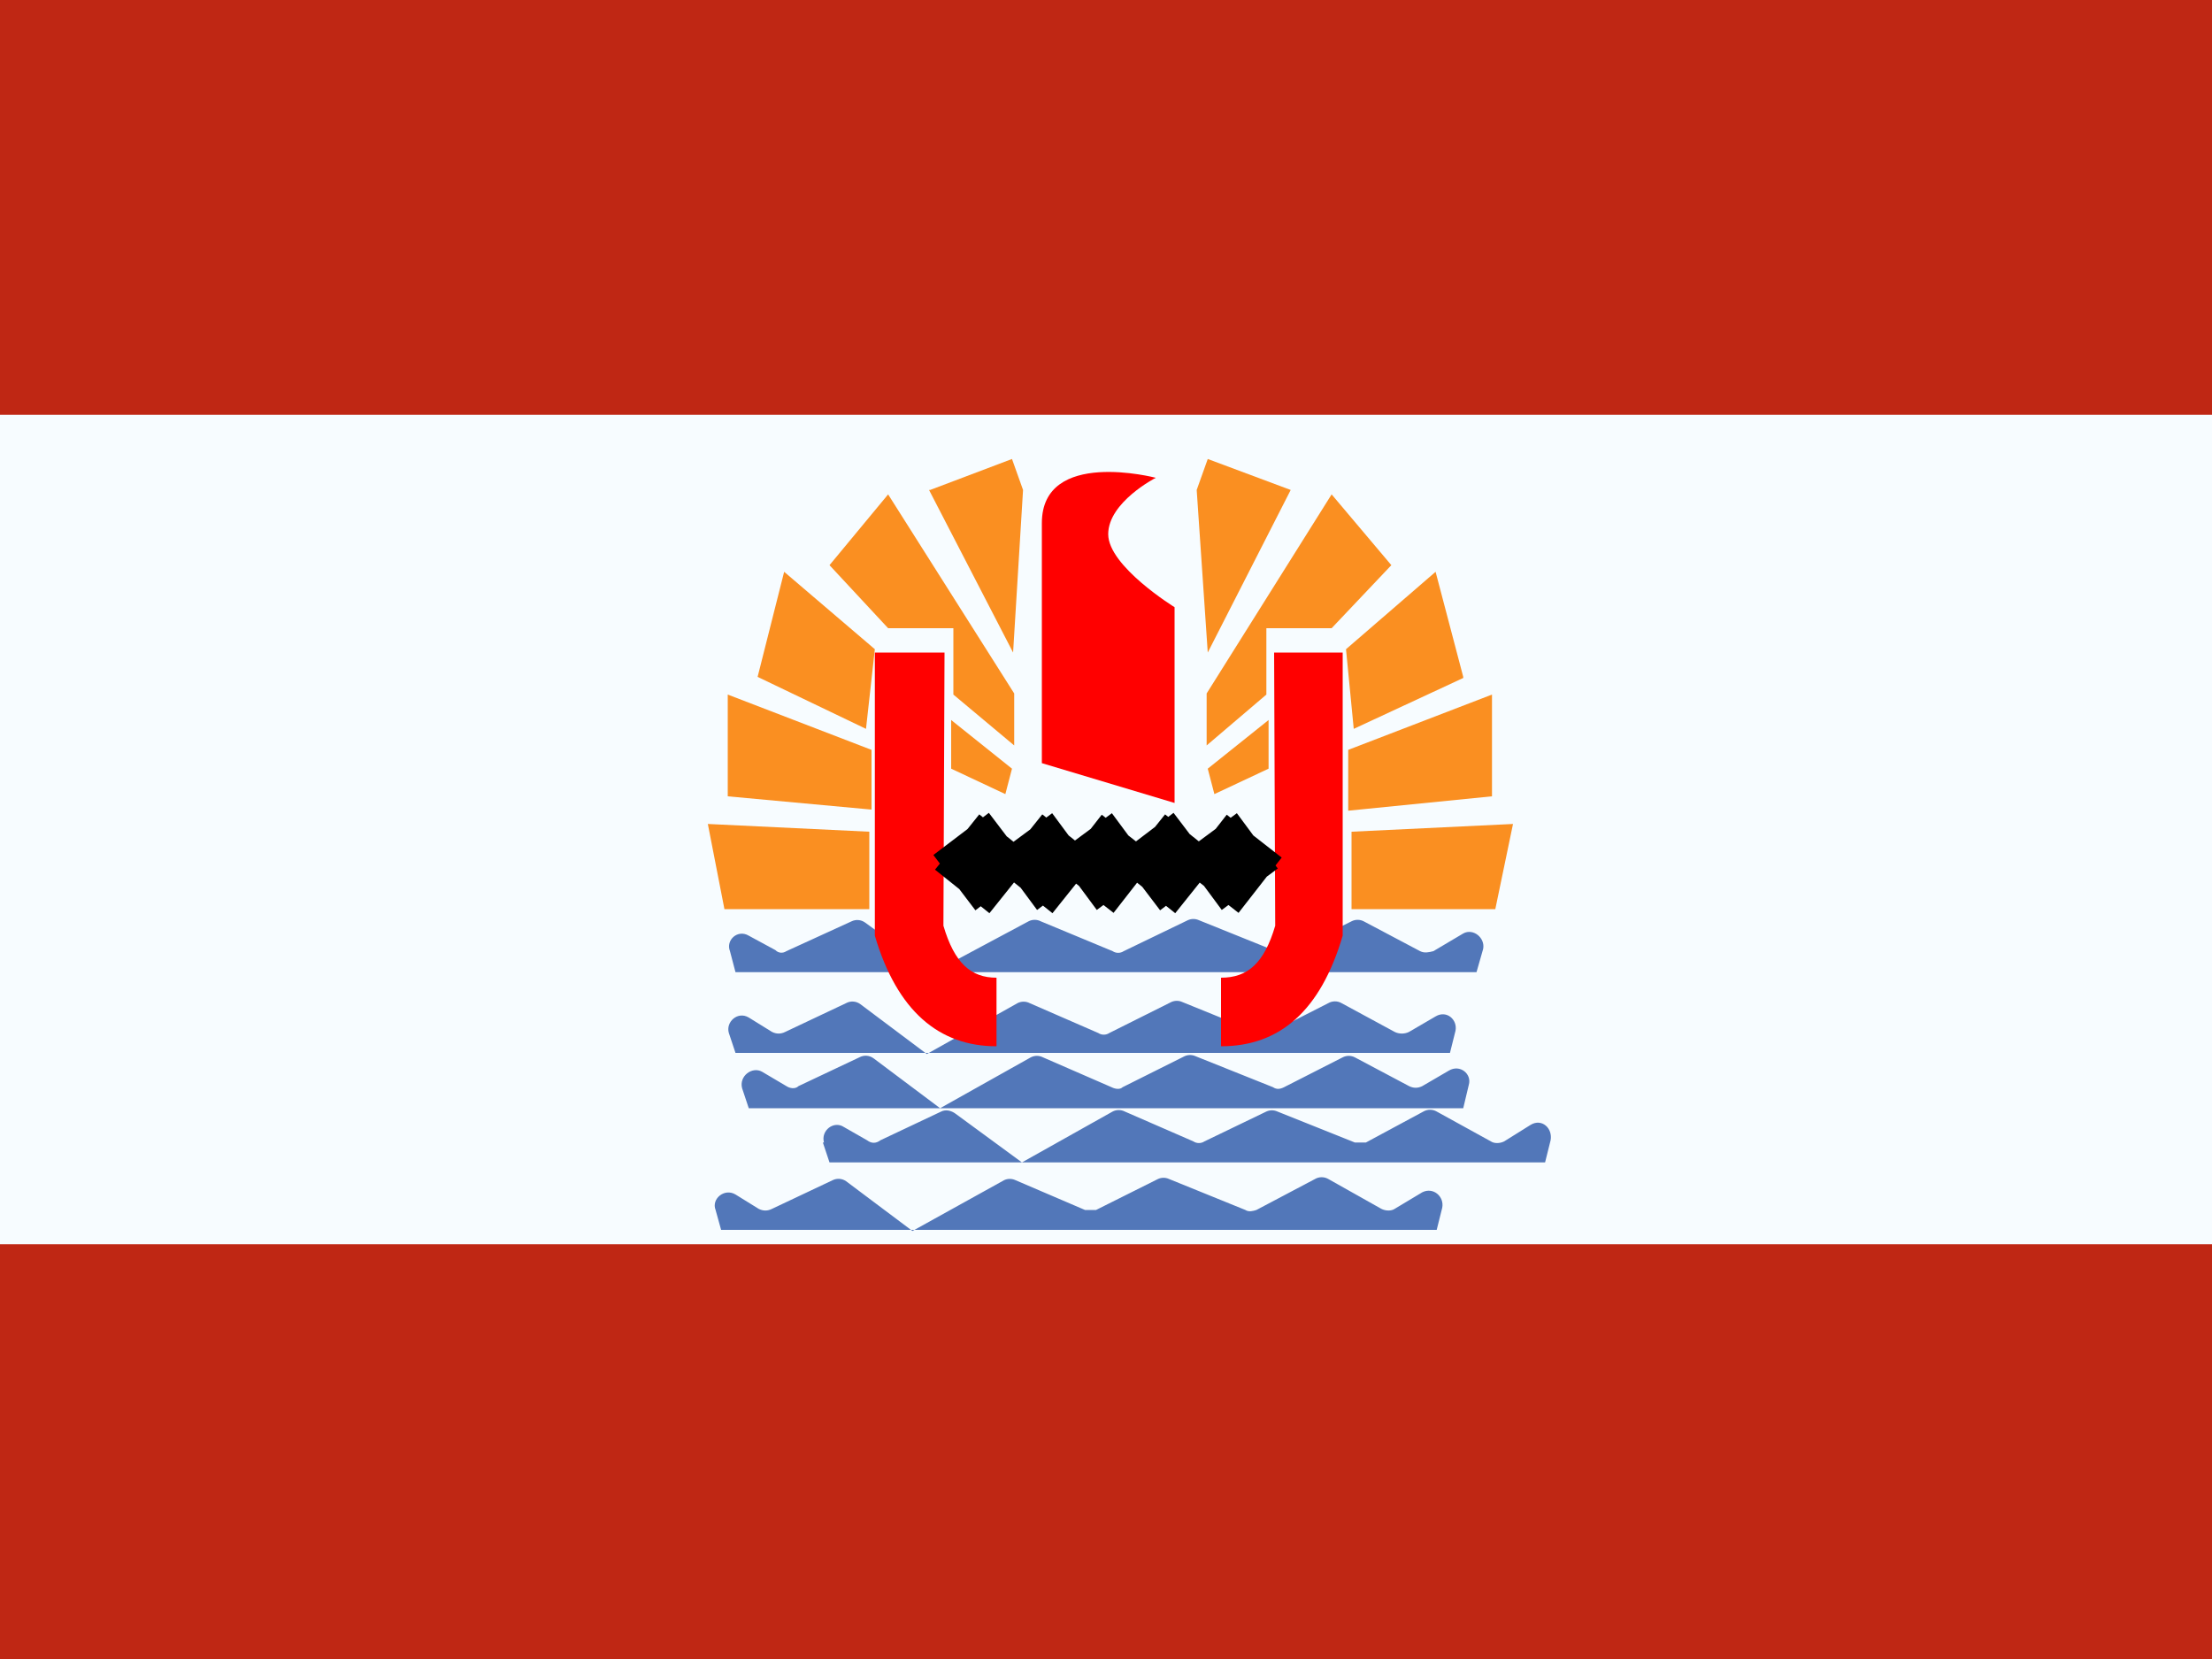
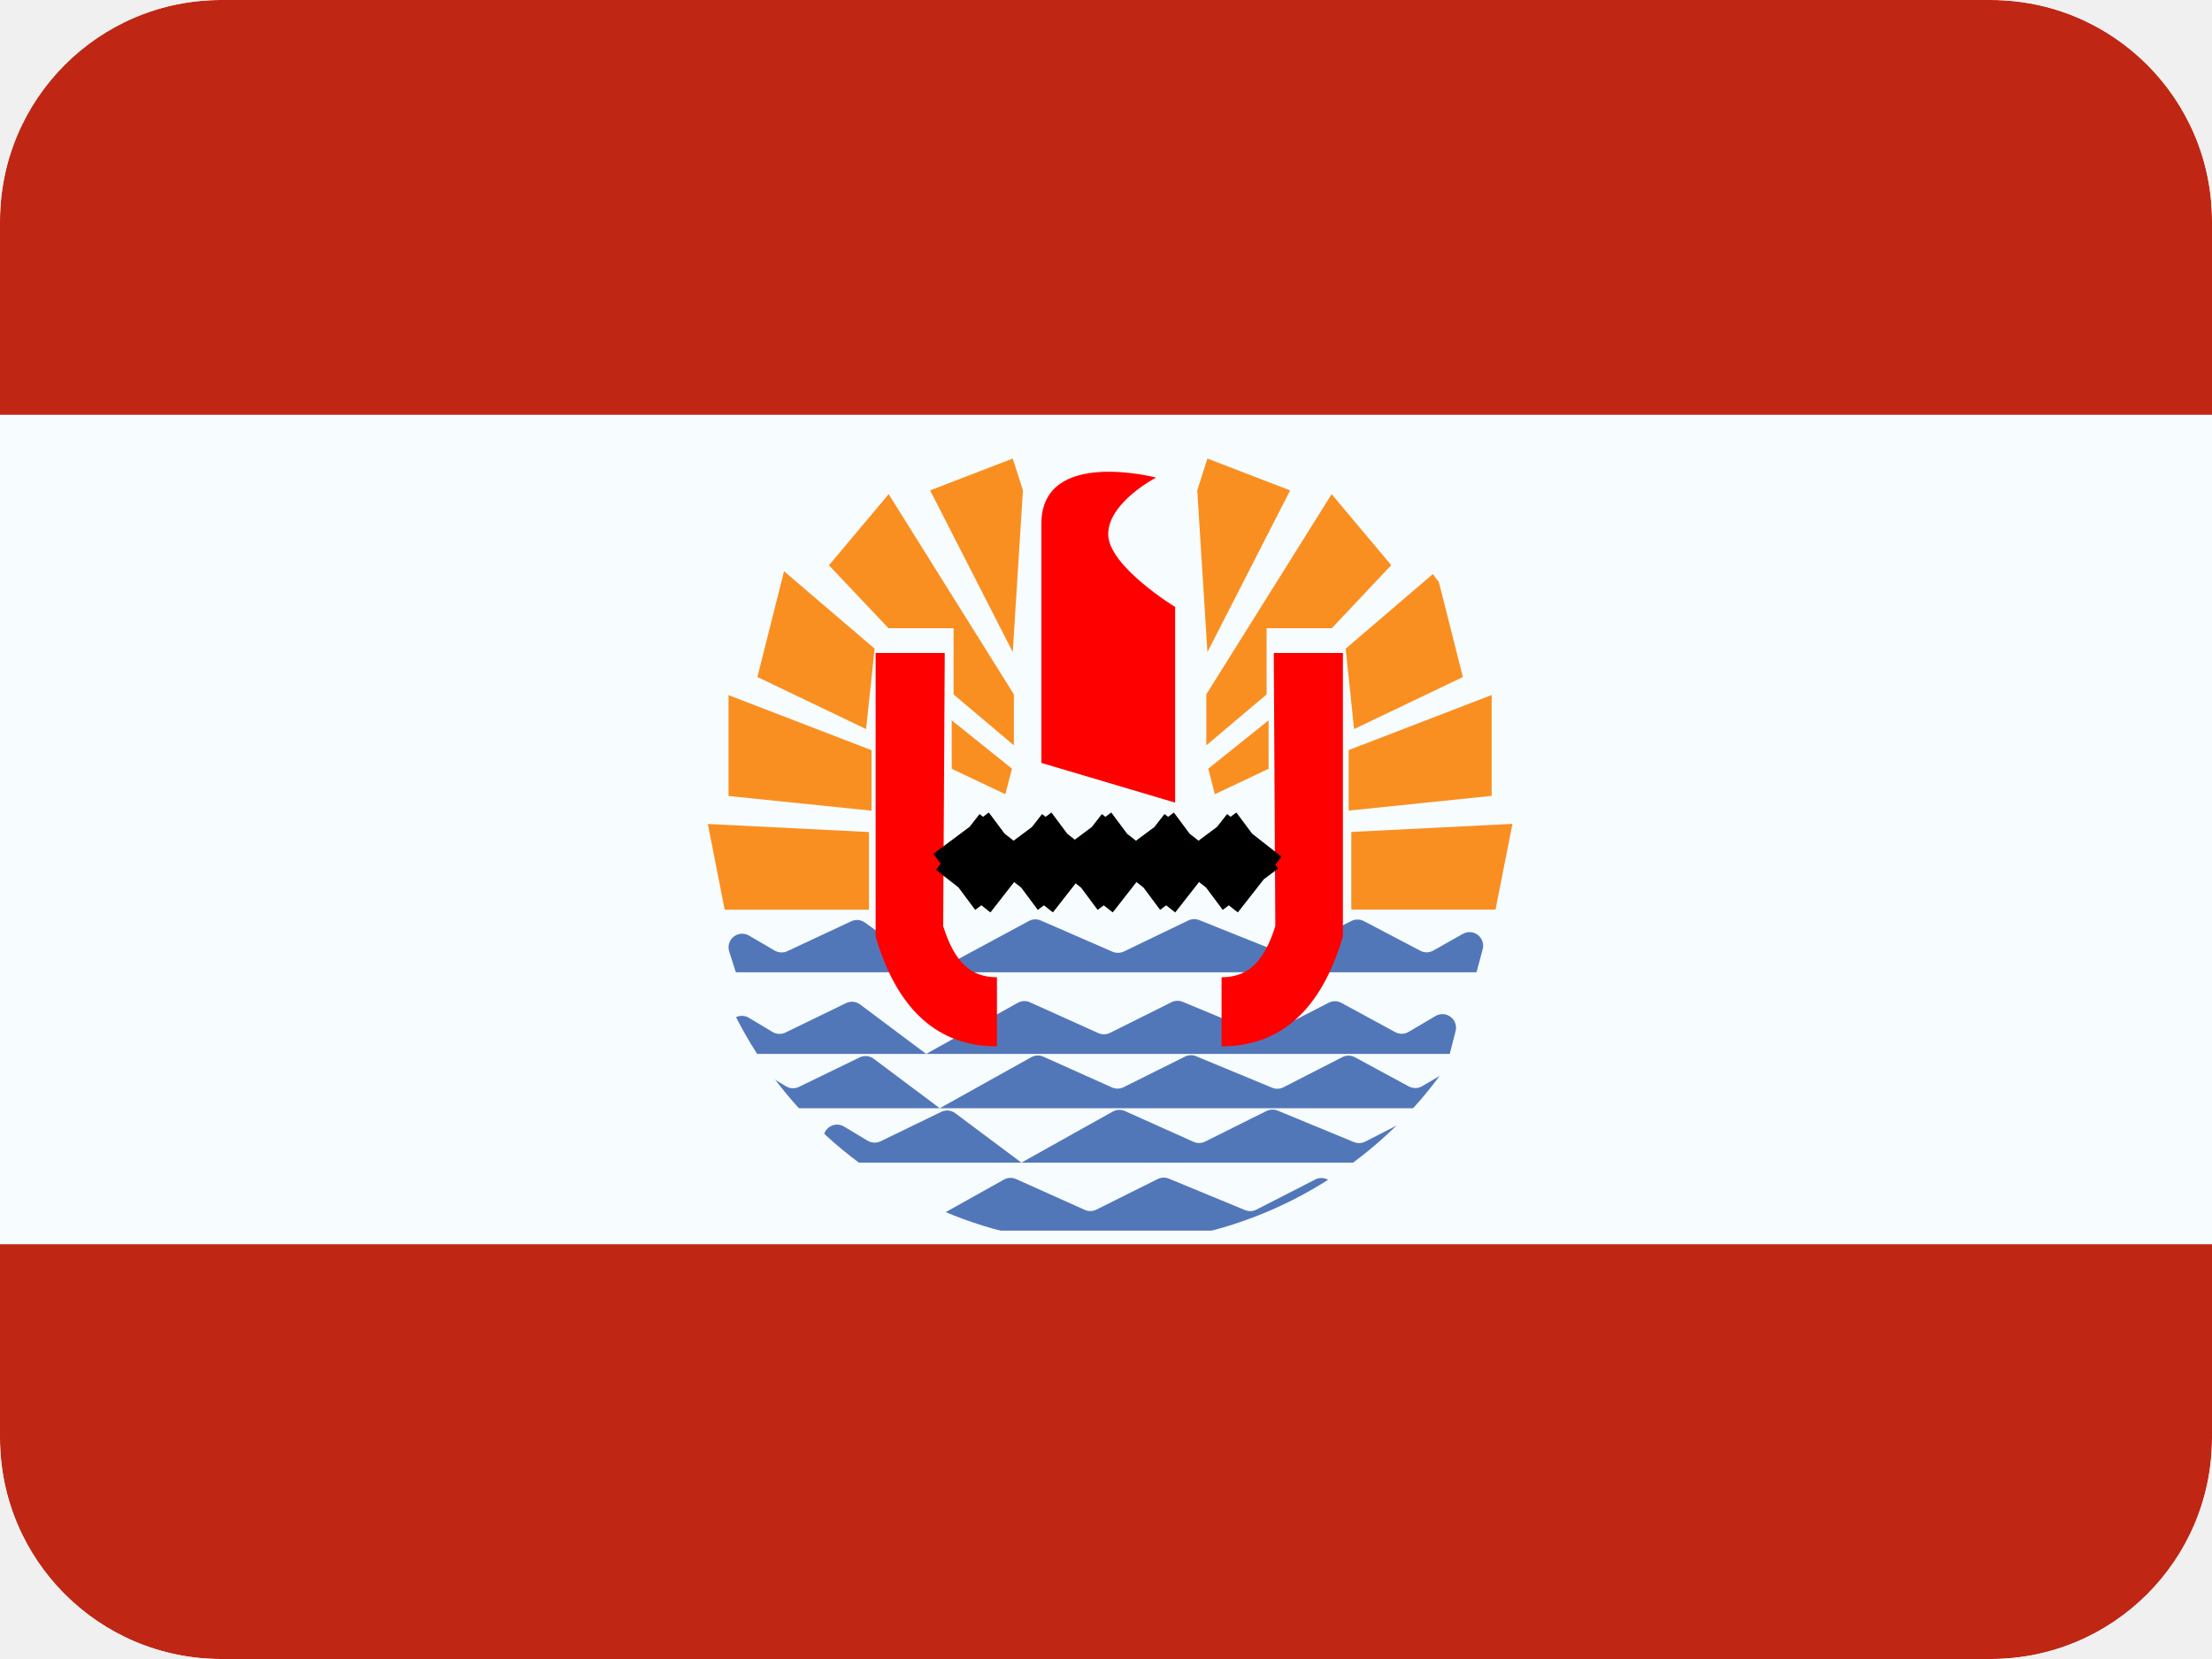
- <svg xmlns="http://www.w3.org/2000/svg" viewBox="0 0 20 15" fill="none">
-   <path d="M0 0v15h20V0H0Z" fill="#f7fcff" />
-   <path d="M0 0v3.75h20V0H0Zm0 11.25V15h20v-3.75H0Z" fill="#bf2714" />
-   <path d="M6.6 8.6c-.04-.1.07-.2.17-.14l.24.13c.03.03.07.03.1.01l.59-.27a.12.12 0 0 1 .12.01l.62.45.86-.46a.12.12 0 0 1 .11 0l.65.27c.03.02.07.02.1 0l.58-.28a.12.12 0 0 1 .1 0l.72.29h.1l.56-.28a.12.12 0 0 1 .11 0l.51.27c.04.02.08.01.12 0l.27-.16c.09-.05.2.04.18.14l-.06.21h-6.7L6.6 8.6Zm-.01.74c-.03-.1.08-.2.18-.14l.21.13c.04.02.08.02.12 0l.55-.26a.12.12 0 0 1 .13.01l.6.45.82-.46a.12.12 0 0 1 .11 0l.62.27c.03.02.07.02.1 0l.56-.28a.12.12 0 0 1 .1 0l.69.28c.03.02.07.02.1 0l.53-.27a.12.12 0 0 1 .12 0l.48.26c.04.02.09.02.13 0l.24-.14c.1-.06.2.03.18.13l-.05.2H6.65l-.06-.18Zm.12.5c-.03-.11.09-.2.18-.15l.22.13c.03.02.08.03.11 0l.55-.26a.12.12 0 0 1 .13.01l.6.45.82-.46a.12.12 0 0 1 .11 0l.62.27c.04.02.08.02.1 0l.56-.28a.12.12 0 0 1 .1 0l.7.28c.03.02.06.02.1 0l.53-.27a.12.12 0 0 1 .11 0l.49.26c.04.02.08.02.12 0l.24-.14c.1-.06.21.03.18.13l-.05.21H6.77l-.06-.18Zm.74.49c-.03-.11.09-.2.18-.14l.21.12c.04.03.08.03.12 0l.55-.26c.04-.02.09-.01.13.02l.6.44.82-.46a.12.12 0 0 1 .11 0l.62.27c.03.02.07.02.1 0l.56-.27a.12.12 0 0 1 .1 0l.7.28h.1l.52-.28a.12.12 0 0 1 .12 0l.49.27c.03.02.08.02.12 0l.24-.15c.1-.06.2.03.18.14l-.05.2H7.5l-.06-.18Zm-.98.61c-.04-.1.08-.2.18-.14l.21.13c.04.02.08.02.12 0l.55-.26a.12.12 0 0 1 .12.01l.6.45.83-.46a.12.12 0 0 1 .1 0l.63.27h.1l.56-.28a.12.12 0 0 1 .1 0l.69.28c.03.02.07.01.1 0l.53-.28a.12.12 0 0 1 .12 0l.48.27c.04.02.09.02.12 0l.25-.15c.1-.05.2.04.18.14l-.05.2H6.52l-.05-.18Z" fill="#5277B9" />
-   <path d="M7.92 5.9h.62l-.01 2.47c.1.34.25.47.48.47v.62c-.52 0-.9-.32-1.1-1V5.9Zm4.22 0h-.62l.01 2.47c-.1.34-.25.47-.49.47v.62c.53 0 .9-.32 1.1-1V5.9ZM10.45 4.32s-1.03-.27-1.03.41V6.9l1.2.36V5.49s-.6-.37-.6-.66c0-.29.43-.51.43-.51Z" fill="red" />
-   <path d="m8.7 8.06.4-.5m-.03.48-.38-.5m.58.52.4-.5m-.04.48-.37-.5m.56.52.39-.5m-.04.48-.37-.5m.58.52.4-.5m-.04.48-.38-.5m.59.52.39-.5m-.04.48-.37-.5" stroke="#000" stroke-width=".63" />
-   <path d="m8.4 4.43.76 1.47.09-1.47-.1-.28-.74.28Zm-.37 1.25-.53-.57.53-.64 1.14 1.8v.47l-.55-.46v-.6h-.59Zm-1.18.44.98.47.08-.72-.82-.7-.24.95Zm1.03 1.2-1.3-.12v-.92l1.3.5v.55Zm-1.33.9-.15-.77 1.46.07v.7h-1.3ZM8.6 6.95v-.44l.55.44-.06.23-.49-.23Zm5.08.5-.16.77h-1.3v-.7l1.46-.07Zm-1.49-.12 1.3-.13v-.92l-1.3.5v.55Zm1.04-1.2-.99.46-.07-.72.81-.7.25.95Zm-1.19-.45.54-.57-.54-.64-1.13 1.8v.47l.54-.46v-.6h.59Zm-.37-1.25-.75 1.47-.1-1.47.1-.28.75.28Zm-.2 2.52v-.44l-.55.44.06.23.49-.23Z" fill="#fa8f21" />
+ <svg xmlns="http://www.w3.org/2000/svg" width="20" height="15" fill="transparent" viewBox="0 0 20 15">
+   <g clip-path="url(#a)">
+     <mask id="b" width="20" height="15" x="0" y="0" maskUnits="userSpaceOnUse" style="mask-type:luminance">
+       <path fill="#fff" d="M0 0h20v15H0z" />
+     </mask>
+     <g mask="url(#b)">
+       <path fill="#F7FCFF" fill-rule="evenodd" d="M0 0v15h20V0H0Z" clip-rule="evenodd" />
+       <mask id="c" width="20" height="15" x="0" y="0" maskUnits="userSpaceOnUse" style="mask-type:luminance">
+         <path fill="#fff" fill-rule="evenodd" d="M0 0v15h20V0H0Z" clip-rule="evenodd" />
+       </mask>
+       <g mask="url(#c)">
+         <path fill="#BF2714" fill-rule="evenodd" d="M0 0v3.75h20V0H0Zm0 11.25V15h20v-3.75H0Z" clip-rule="evenodd" />
+         <mask id="d" width="8" height="9" x="6" y="3" maskUnits="userSpaceOnUse" style="mask-type:luminance">
+           <path fill="#fff" fill-rule="evenodd" d="M10 11.25a3.75 3.75 0 1 0 0-7.5 3.75 3.75 0 0 0 0 7.5Z" clip-rule="evenodd" />
+         </mask>
+         <g mask="url(#d)">
+           <path fill="#5277B9" fill-rule="evenodd" d="M6.593 8.603a.123.123 0 0 1 .179-.144l.233.136c.035.02.078.022.114.005l.577-.27a.123.123 0 0 1 .124.011l.623.45.86-.464a.123.123 0 0 1 .108-.004l.648.282c.033.014.07.013.103-.002l.581-.28a.123.123 0 0 1 .1-.004l.719.288a.123.123 0 0 0 .1-.004l.557-.276a.123.123 0 0 1 .112.001l.511.268a.12.12 0 0 0 .118-.002l.266-.15a.123.123 0 0 1 .18.138l-.056.209H6.653l-.06-.188Zm-.003.741a.123.123 0 0 1 .182-.141l.212.127c.036.022.08.024.117.006l.548-.266a.123.123 0 0 1 .128.012l.597.447.828-.462a.123.123 0 0 1 .11-.005l.619.279a.123.123 0 0 0 .105-.002l.555-.277a.123.123 0 0 1 .102-.004l.687.285a.123.123 0 0 0 .103-.004l.531-.273a.123.123 0 0 1 .115.002l.486.264c.038.02.084.02.121-.002l.244-.144a.123.123 0 0 1 .181.137l-.053.206h-6.46l-.057-.185Zm.124.492a.123.123 0 0 1 .18-.142l.213.128c.036.022.08.023.117.005l.548-.266a.123.123 0 0 1 .128.012l.597.447.827-.461a.123.123 0 0 1 .11-.005l.62.278a.123.123 0 0 0 .105-.002l.554-.276a.123.123 0 0 1 .102-.004l.688.285a.123.123 0 0 0 .103-.005l.531-.272a.123.123 0 0 1 .115.002l.486.263c.038.02.084.02.12-.002l.245-.143a.123.123 0 0 1 .181.137l-.053.205h-6.46l-.057-.184Zm.737.492a.123.123 0 0 1 .181-.142l.213.128c.035.021.08.023.117.005l.548-.266a.123.123 0 0 1 .127.012l.598.447.827-.462a.123.123 0 0 1 .11-.004l.62.278a.123.123 0 0 0 .104-.002l.555-.277a.123.123 0 0 1 .102-.003l.688.284a.123.123 0 0 0 .103-.004l.531-.272a.123.123 0 0 1 .115.001l.486.264c.038.02.083.02.12-.002l.245-.143a.123.123 0 0 1 .18.136l-.052.206H7.51l-.058-.184Zm-.983.615a.123.123 0 0 1 .18-.142l.213.128c.036.021.08.023.117.005l.548-.266a.123.123 0 0 1 .128.012l.597.447.827-.462a.123.123 0 0 1 .11-.004l.62.278a.123.123 0 0 0 .105-.002l.555-.277a.123.123 0 0 1 .101-.003l.688.284a.123.123 0 0 0 .103-.004l.531-.272a.123.123 0 0 1 .115.001l.486.264c.038.02.084.02.121-.002l.244-.143a.123.123 0 0 1 .181.136l-.053.206h-6.46l-.057-.184Z" clip-rule="evenodd" />
+           <path fill="red" d="M7.917 5.904h.625l-.014 2.47c.104.332.254.462.486.462v.625c-.528 0-.901-.324-1.097-.993V5.904Zm4.225 0h-.625l.014 2.47c-.105.332-.254.462-.486.462v.625c.527 0 .9-.324 1.097-.993V5.904Z" />
+           <path fill="red" fill-rule="evenodd" d="M10.453 4.318s-1.037-.271-1.037.416v2.164l1.209.359V5.488s-.605-.369-.605-.658c0-.288.433-.512.433-.512Z" clip-rule="evenodd" />
+           <path stroke="#000" stroke-width=".625" d="m8.709 8.057.394-.504m-.035.487-.378-.507m.584.524.394-.504m-.034.487-.378-.507m.559.524.394-.504m-.034.487-.378-.507m.583.524.395-.504m-.035.487-.377-.507m.583.524.395-.504m-.035.487-.378-.507" />
+           <path fill="#FA8F21" fill-rule="evenodd" d="m8.41 4.434.747 1.462.092-1.462-.092-.288-.748.288Zm-.376 1.247-.539-.57.54-.643 1.132 1.81v.461l-.545-.46V5.68h-.588Zm-1.186.44.983.471.077-.727-.819-.7-.241.957ZM7.88 7.33l-1.293-.133v-.912l1.293.498v.547Zm-1.328.895L6.4 7.45l1.457.073v.702H6.552ZM8.605 6.95v-.437l.545.437-.06.231-.485-.23Zm5.07.499-.153.775h-1.304v-.702l1.457-.073Zm-1.481-.12 1.293-.133v-.912l-1.293.498v.547Zm1.032-1.207-.983.47-.076-.727.818-.7.242.957Zm-1.186-.44.539-.572-.539-.642-1.133 1.81v.461l.545-.46V5.68h.588Zm-.375-1.248-.748 1.462-.092-1.462.092-.288.748.288ZM11.47 6.95v-.437l-.545.437.059.231.486-.23Z" clip-rule="evenodd" />
+         </g>
+       </g>
+     </g>
+   </g>
+   <defs>
+     <clipPath id="a">
+       <rect width="20" height="15" fill="#fff" rx="2" />
+     </clipPath>
+   </defs>
</svg>
